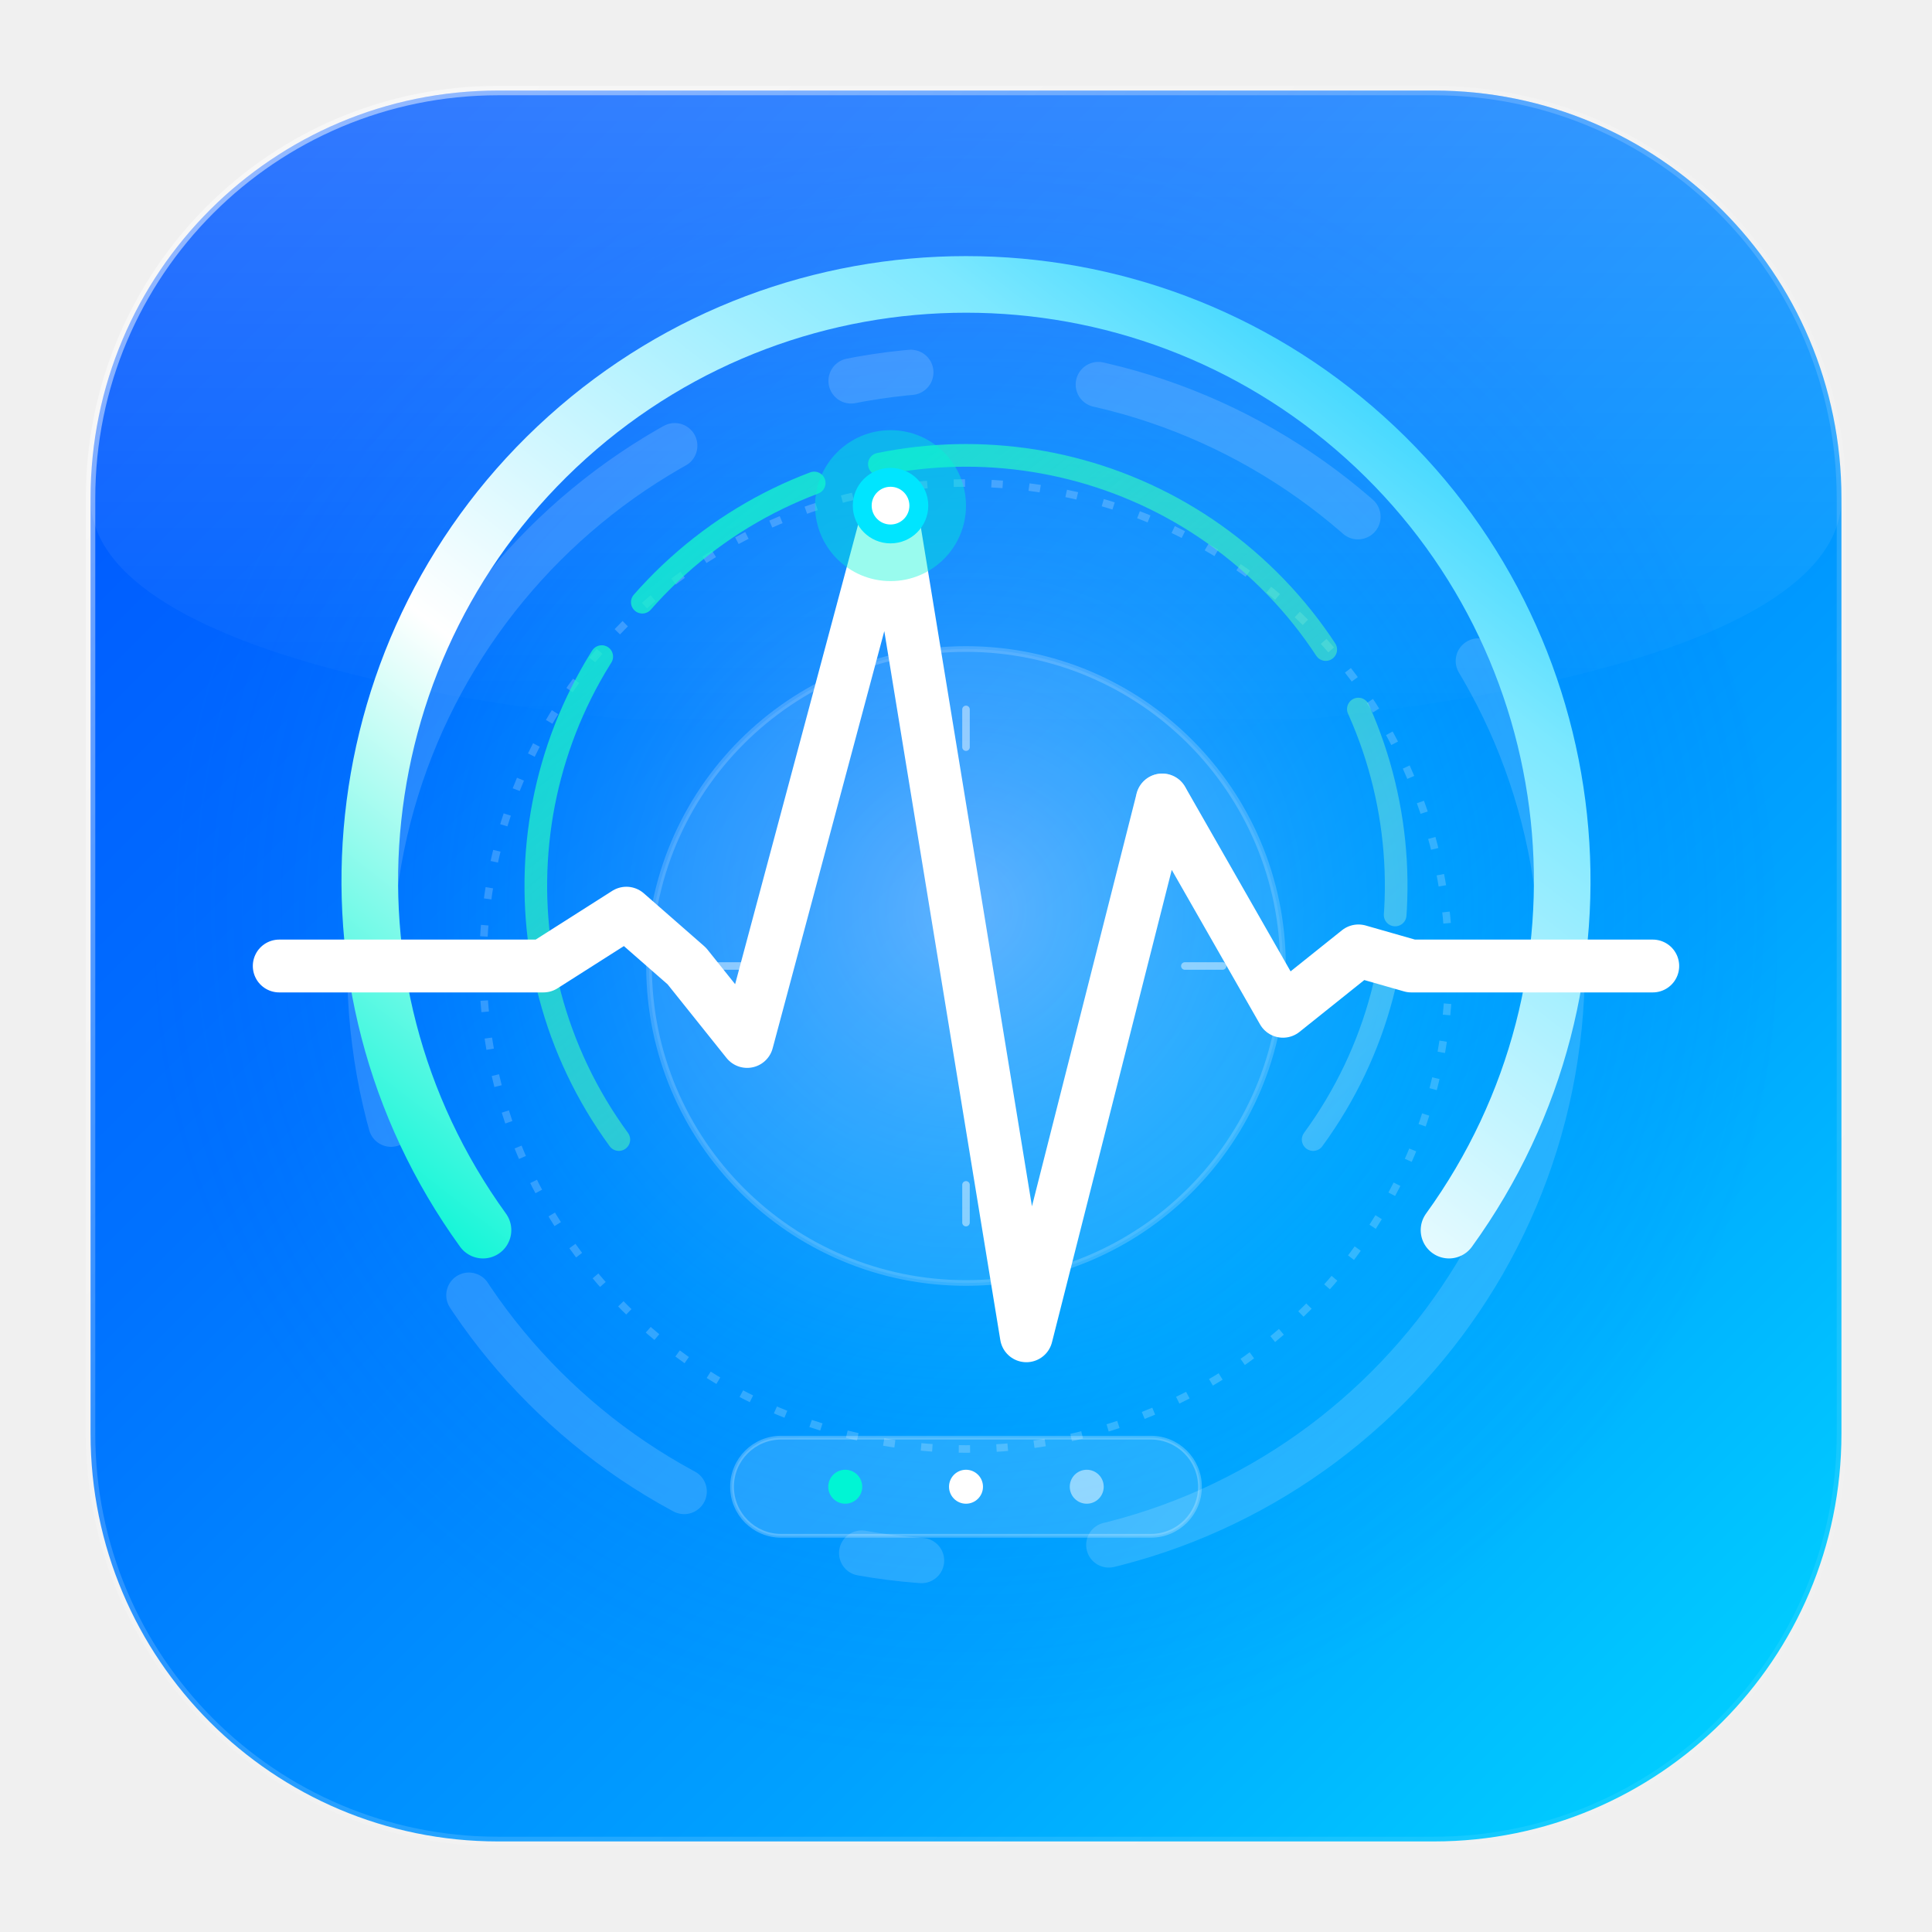
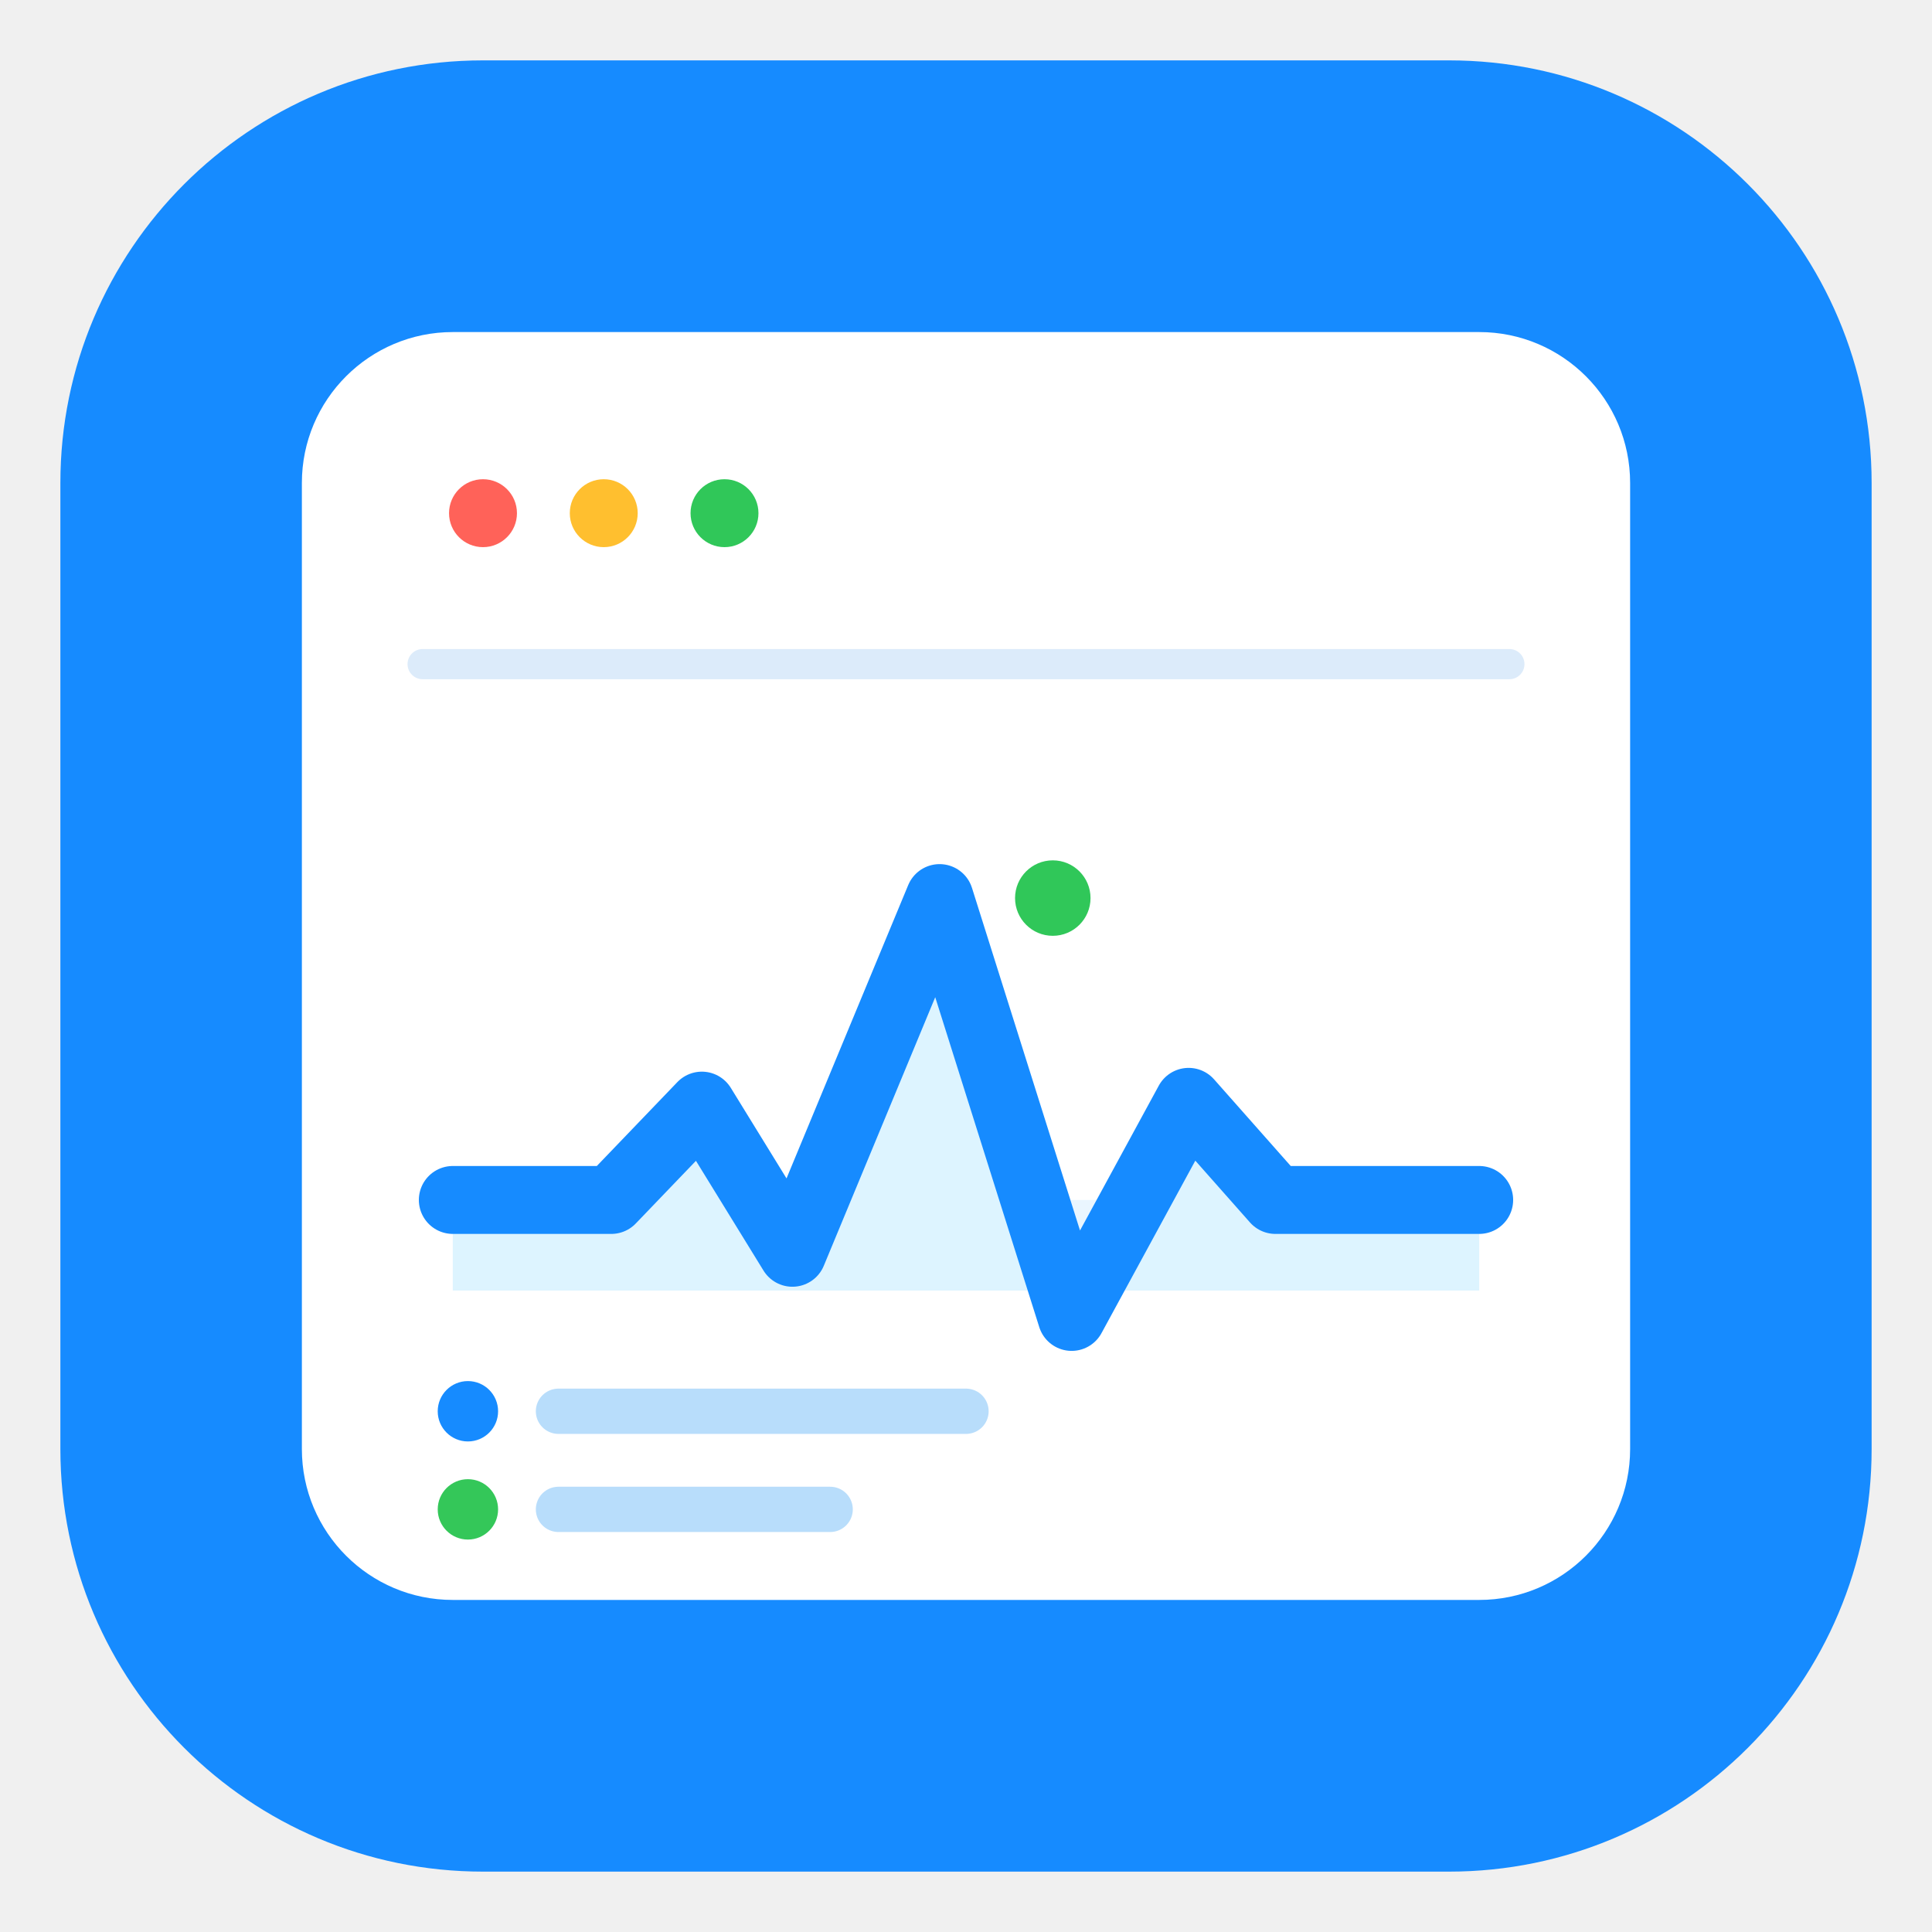
<svg xmlns="http://www.w3.org/2000/svg" viewBox="0 0 512 512" width="512" height="512">
-   <defs>
-     <linearGradient id="cuteBg" x1="0%" y1="0%" x2="100%" y2="100%">
-       <stop offset="0%" stop-color="#0052FF" />
-       <stop offset="35%" stop-color="#0072FF" />
-       <stop offset="70%" stop-color="#00A2FF" />
-       <stop offset="100%" stop-color="#00D8FF" />
-     </linearGradient>
-     <linearGradient id="speedArc" x1="0%" y1="100%" x2="100%" y2="0%">
-       <stop offset="0%" stop-color="#00F5D4" />
-       <stop offset="35%" stop-color="#FFFFFF" />
-       <stop offset="75%" stop-color="#7CE8FF" />
-       <stop offset="100%" stop-color="#00C4FF" />
-     </linearGradient>
-     <linearGradient id="memArc" x1="0%" y1="0%" x2="100%" y2="100%">
-       <stop offset="0%" stop-color="#00F5D4" stop-opacity="0.85" />
-       <stop offset="60%" stop-color="#55FFB0" stop-opacity="0.5" />
-       <stop offset="100%" stop-color="#FFFFFF" stop-opacity="0.2" />
-     </linearGradient>
-     <radialGradient id="centerGlow" cx="50%" cy="48%" r="52%">
-       <stop offset="0%" stop-color="#FFFFFF" stop-opacity="0.32" />
-       <stop offset="55%" stop-color="#00D2FF" stop-opacity="0.16" />
-       <stop offset="100%" stop-color="#0052FF" stop-opacity="0" />
-     </radialGradient>
-     <linearGradient id="rimStroke" x1="0%" y1="0%" x2="100%" y2="100%">
-       <stop offset="0%" stop-color="#FFFFFF" stop-opacity="0.55" />
-       <stop offset="40%" stop-color="#FFFFFF" stop-opacity="0.18" />
-       <stop offset="100%" stop-color="#FFFFFF" stop-opacity="0.06" />
-     </linearGradient>
-     <linearGradient id="specularGloss" x1="0%" y1="0%" x2="0%" y2="100%">
-       <stop offset="0%" stop-color="#FFFFFF" stop-opacity="0.20" />
-       <stop offset="100%" stop-color="#FFFFFF" stop-opacity="0.0" />
-     </linearGradient>
-   </defs>
-   <rect x="24" y="24" width="464" height="464" rx="108" ry="108" fill="url(#cuteBg)" />
-   <circle cx="256" cy="250" r="215" fill="url(#centerGlow)" />
-   <path d="M 24,132 A 108 108 0 0 1 132,24 L 380,24 A 108 108 0 0 1 488,132 C 488,175 370,195 256,195 C 142,195 24,175 24,132 Z" fill="url(#specularGloss)" />
-   <rect x="24" y="24" width="464" height="464" rx="108" ry="108" fill="none" stroke="url(#rimStroke)" stroke-width="2.5" />
-   <circle cx="256" cy="256" r="158" fill="none" stroke="#FFFFFF" stroke-opacity="0.15" stroke-width="12" stroke-linecap="round" stroke-dasharray="210 50 16 50 78 50" />
-   <path d="M 128,326 A 158 158 0 1 1 384,326" fill="none" stroke="url(#speedArc)" stroke-width="15" stroke-linecap="round" />
-   <circle cx="256" cy="256" r="128" fill="none" stroke="#FFFFFF" stroke-opacity="0.20" stroke-width="2" stroke-dasharray="3 7" />
-   <path d="M 164,302 A 114 114 0 1 1 348,302" fill="none" stroke="url(#memArc)" stroke-width="6" stroke-linecap="round" stroke-dasharray="136 18 56 18" />
-   <circle cx="256" cy="256" r="84" fill="#FFFFFF" fill-opacity="0.08" stroke="#FFFFFF" stroke-opacity="0.18" stroke-width="1.5" />
-   <line x1="256" y1="188" x2="256" y2="198" stroke="#FFFFFF" stroke-opacity="0.45" stroke-width="2" stroke-linecap="round" />
-   <line x1="256" y1="314" x2="256" y2="324" stroke="#FFFFFF" stroke-opacity="0.45" stroke-width="2" stroke-linecap="round" />
-   <line x1="188" y1="256" x2="198" y2="256" stroke="#FFFFFF" stroke-opacity="0.45" stroke-width="2" stroke-linecap="round" />
-   <line x1="314" y1="256" x2="324" y2="256" stroke="#FFFFFF" stroke-opacity="0.45" stroke-width="2" stroke-linecap="round" />
-   <path d="M 74,256 L 144,256 L 166,242 L 182,256 L 198,276 L 236,134 L 272,354 L 308,212 L 340,268 L 360,252 L 374,256 L 438,256" fill="none" stroke="#FFFFFF" stroke-width="14" stroke-linecap="round" stroke-linejoin="round" />
-   <circle cx="236" cy="134" r="20" fill="#00F5D4" opacity="0.4" />
-   <circle cx="236" cy="134" r="10" fill="#00E5FF" />
-   <circle cx="236" cy="134" r="5" fill="#FFFFFF" />
-   <circle cx="308" cy="212" r="7" fill="#FFFFFF" opacity="0.5" />
-   <circle cx="308" cy="212" r="4.5" fill="#FFFFFF" />
-   <g transform="translate(256, 394)">
-     <rect x="-62" y="-13" width="124" height="26" rx="13" fill="#FFFFFF" fill-opacity="0.14" stroke="#FFFFFF" stroke-opacity="0.24" stroke-width="1" />
-     <circle cx="-32" cy="0" r="4.5" fill="#00F5D4" />
-     <circle cx="0" cy="0" r="4.5" fill="#FFFFFF" />
-     <circle cx="32" cy="0" r="4.5" fill="#FFFFFF" opacity="0.5" />
-   </g>
+   <rect x="16" y="16" width="480" height="480" rx="112" fill="#168BFF" />
+   <rect x="80" y="88" width="352" height="336" rx="40" fill="#FFFFFF" />
+   <circle cx="128" cy="136" r="9" fill="#FF6259" />
+   <circle cx="160" cy="136" r="9" fill="#FFBF2F" />
+   <circle cx="192" cy="136" r="9" fill="#30C759" />
+   <path d="M112 176h288" fill="none" stroke="#DCEBFA" stroke-width="8" stroke-linecap="round" />
+   <path d="M120 318h272v24H120z" fill="#EAF6FF" />
+   <path d="M120 318h42l24-25 24 39 39-94 35 111 31-57 23 26h54v24H120z" fill="#DDF4FF" />
+   <path d="M120 318h42l24-25 24 39 39-94 35 111 31-57 23 26h54" fill="none" stroke="#168BFF" stroke-width="18" stroke-linecap="round" stroke-linejoin="round" />
+   <circle cx="279" cy="238" r="10" fill="#30C759" />
+   <circle cx="124" cy="374" r="8" fill="#168BFF" />
+   <path d="M148 374h108" fill="none" stroke="#B8DDFB" stroke-width="12" stroke-linecap="round" />
+   <circle cx="124" cy="400" r="8" fill="#34C759" />
+   <path d="M148 400h72" fill="none" stroke="#B8DDFB" stroke-width="12" stroke-linecap="round" />
</svg>
